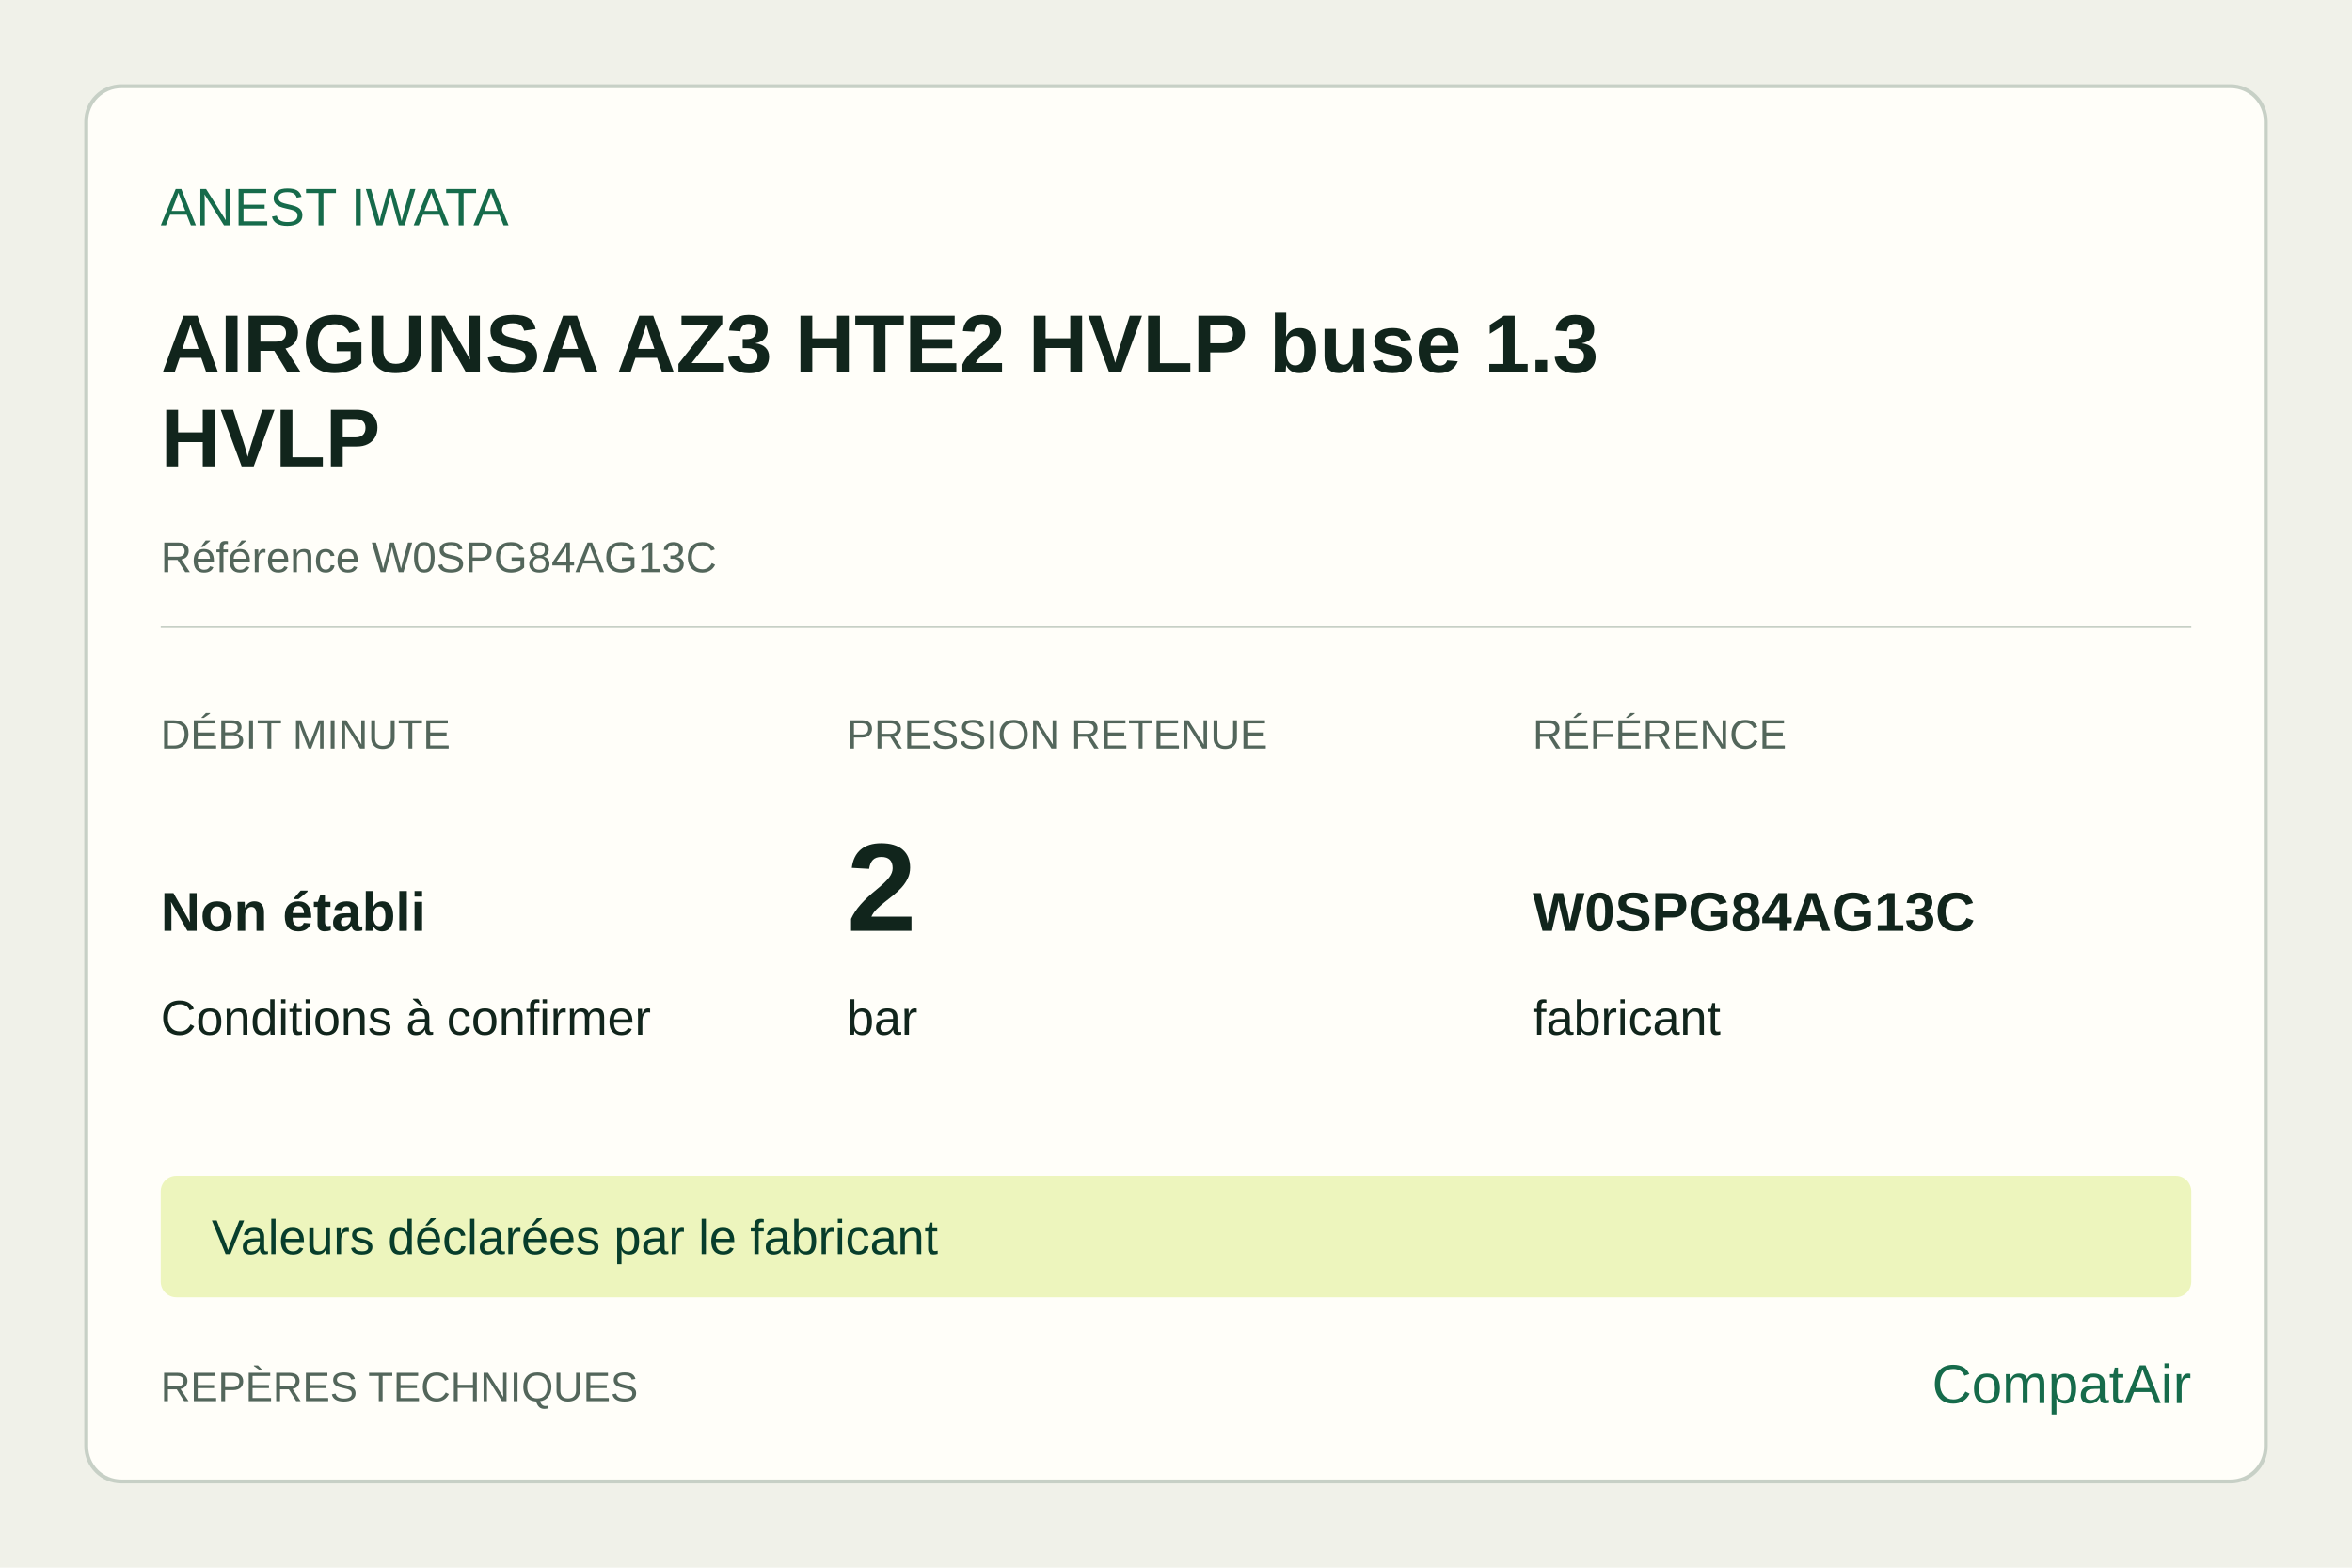
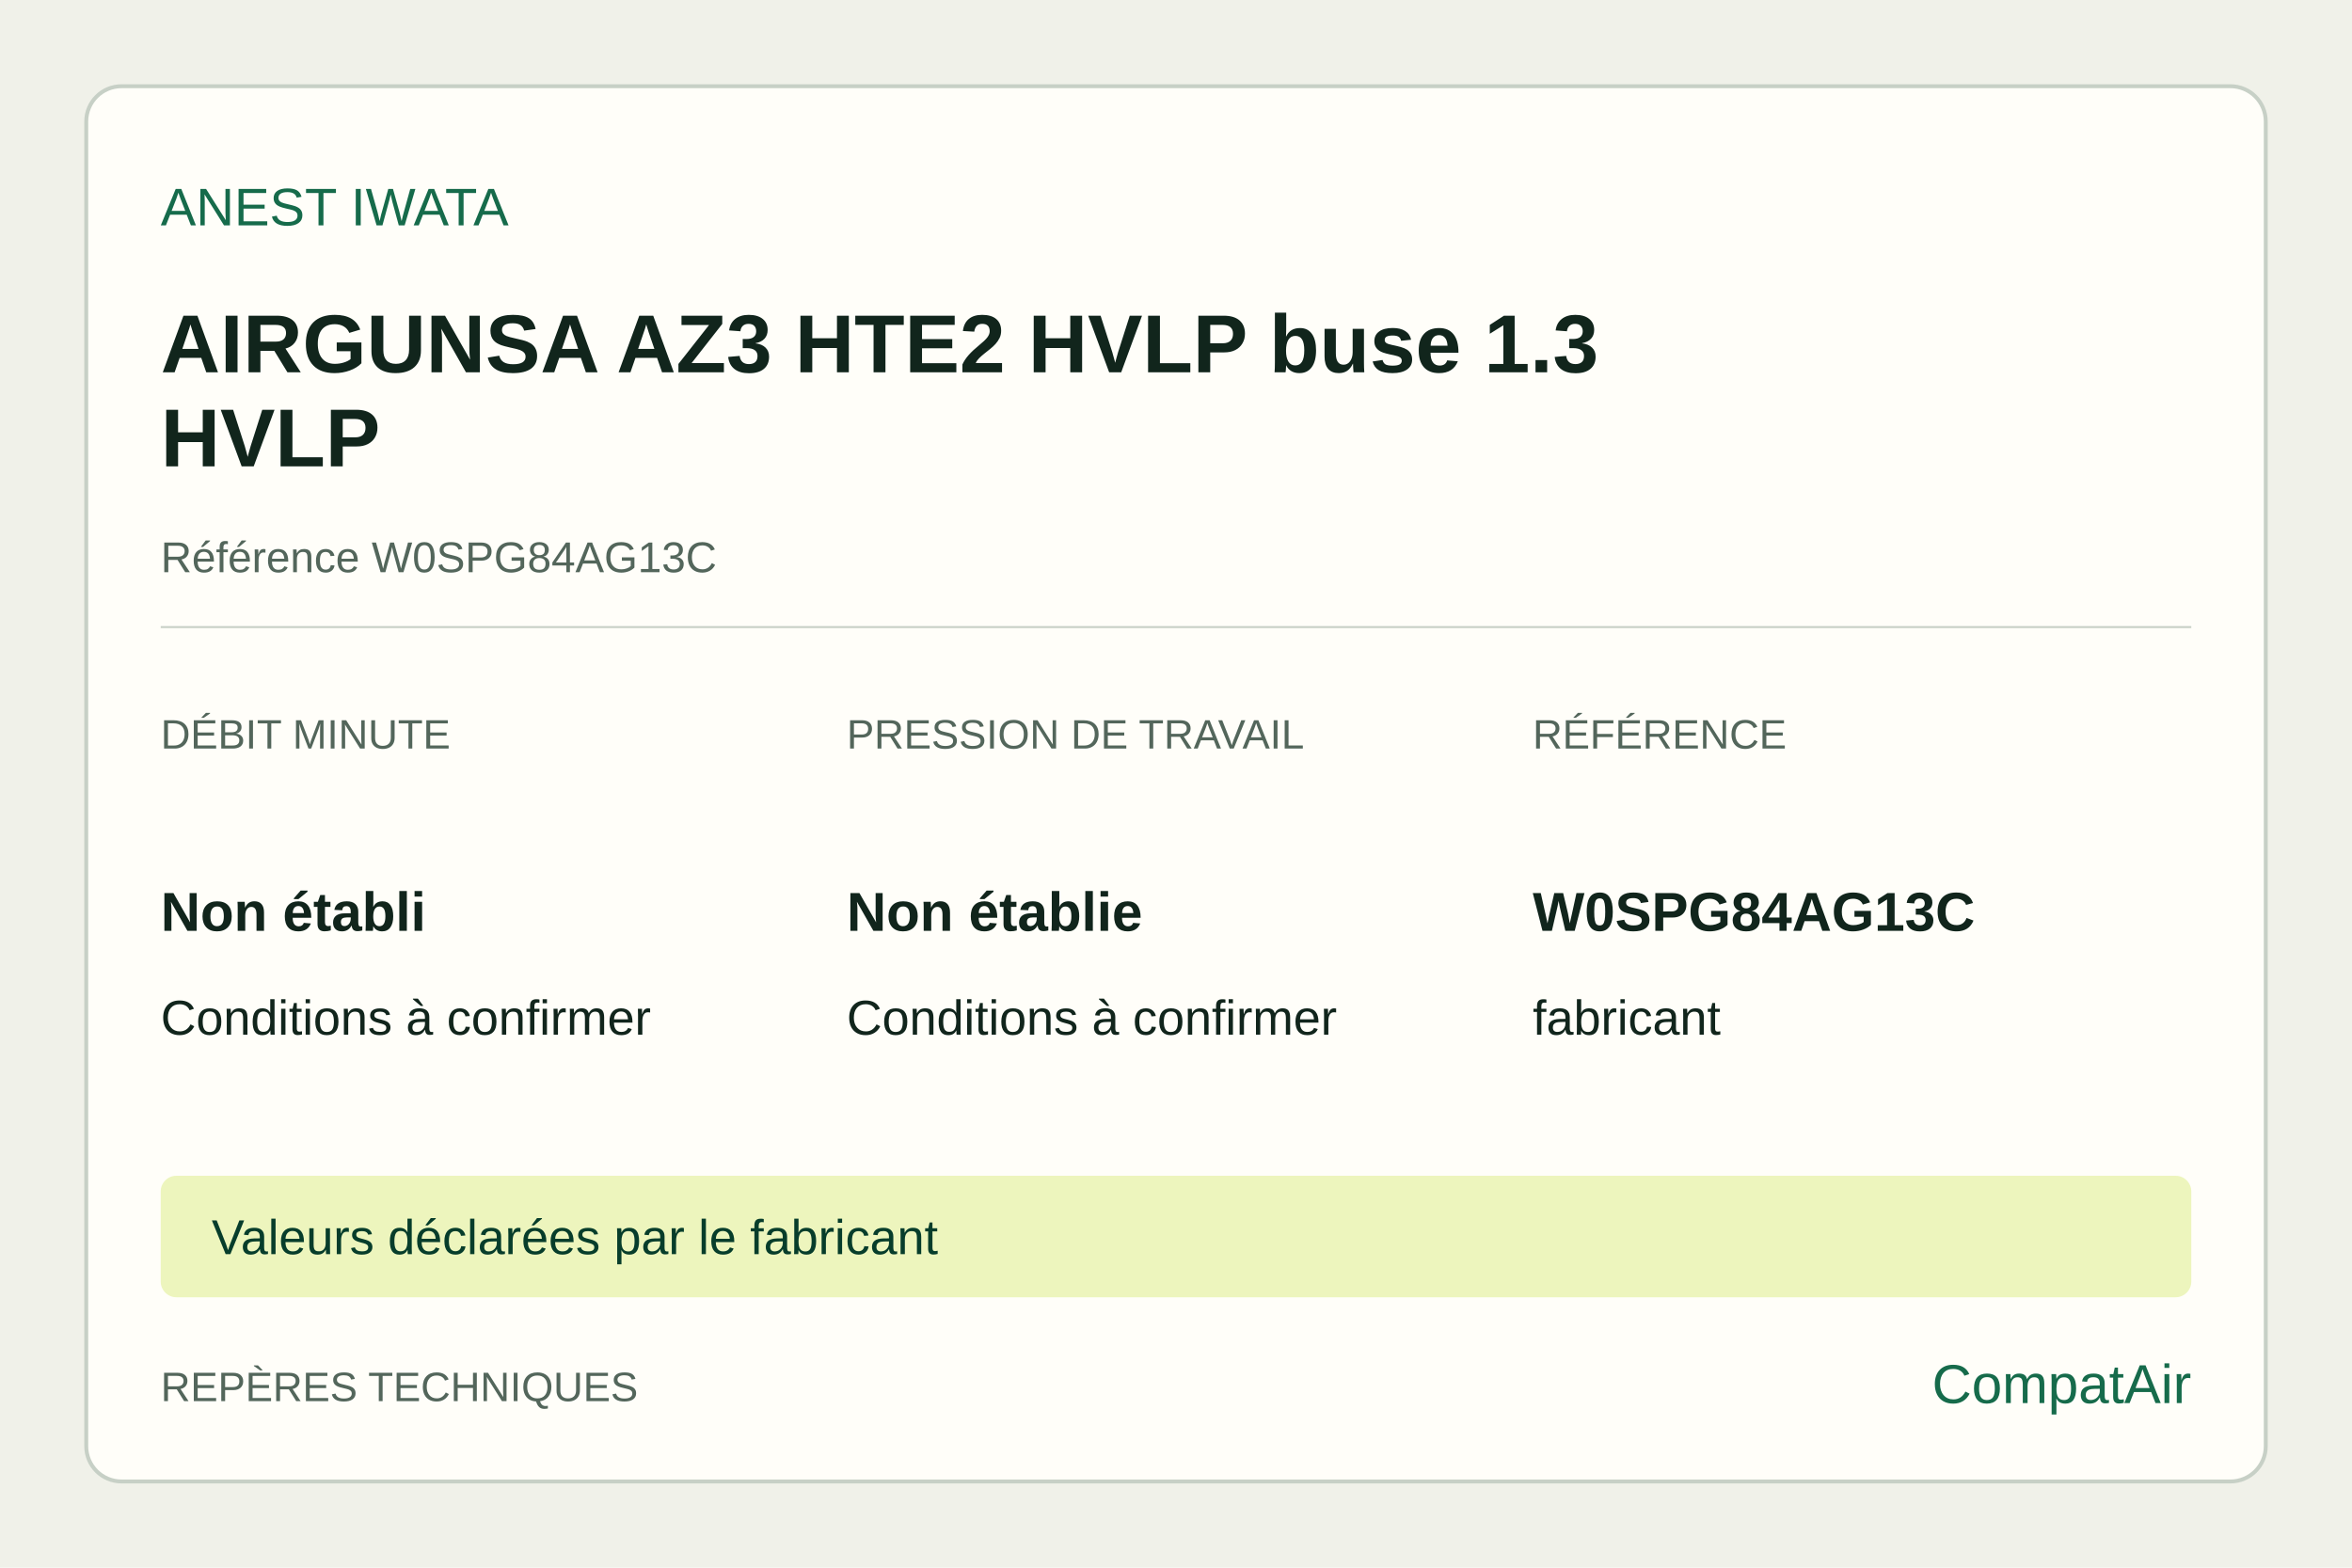
<svg xmlns="http://www.w3.org/2000/svg" width="1200" height="800" viewBox="0 0 1200 800">
  <rect width="1200" height="800" fill="#f0f1e9" />
  <rect x="44" y="44" width="1112" height="712" rx="18" fill="#fffef9" stroke="#c7d0c6" stroke-width="2" />
  <g font-family="Arial,sans-serif" fill="#11251c">
    <text x="82" y="115" font-size="27" fill="#166b4b">ANEST IWATA</text>
    <text x="82" y="190" font-size="42" font-weight="700">AIRGUNSA AZ3 HTE2 HVLP buse 1.3</text>
    <text x="82" y="238" font-size="42" font-weight="700">HVLP</text>
    <text x="82" y="292" font-size="22" fill="#53665b">Référence W0SPG84AG13C</text>
    <line x1="82" y1="320" x2="1118" y2="320" stroke="#c7d0c6" />
    <text x="82" y="382" font-size="21" fill="#53665b">DÉBIT MINUTE</text>
    <text x="82" y="475" font-size="28" font-weight="700">Non établi</text>
    <text x="82" y="528" font-size="25">Conditions à confirmer</text>
-     <text x="432" y="382" font-size="21" fill="#53665b">PRESSION RETENUE</text>
-     <text x="432" y="475" font-size="64" font-weight="700">2</text>
-     <text x="432" y="528" font-size="25">bar</text>
+     <text x="432" y="382" font-size="21" fill="#53665b">PRESSION DE TRAVAIL</text>
+     <text x="432" y="475" font-size="28" font-weight="700">Non établie</text>
+     <text x="432" y="528" font-size="25">Conditions à confirmer</text>
    <text x="782" y="382" font-size="21" fill="#53665b">RÉFÉRENCE</text>
    <text x="782" y="475" font-size="28" font-weight="700">W0SPG84AG13C</text>
    <text x="782" y="528" font-size="25">fabricant</text>
    <rect x="82" y="600" width="1036" height="62" rx="8" fill="#edf5bd" />
    <text x="108" y="640" font-size="25" fill="#073d2b">Valeurs déclarées par le fabricant</text>
    <text x="82" y="715" font-size="21" fill="#53665b">REPÈRES TECHNIQUES</text>
    <text x="1118" y="716" text-anchor="end" font-size="28" fill="#166b4b">CompatAir</text>
  </g>
</svg>
